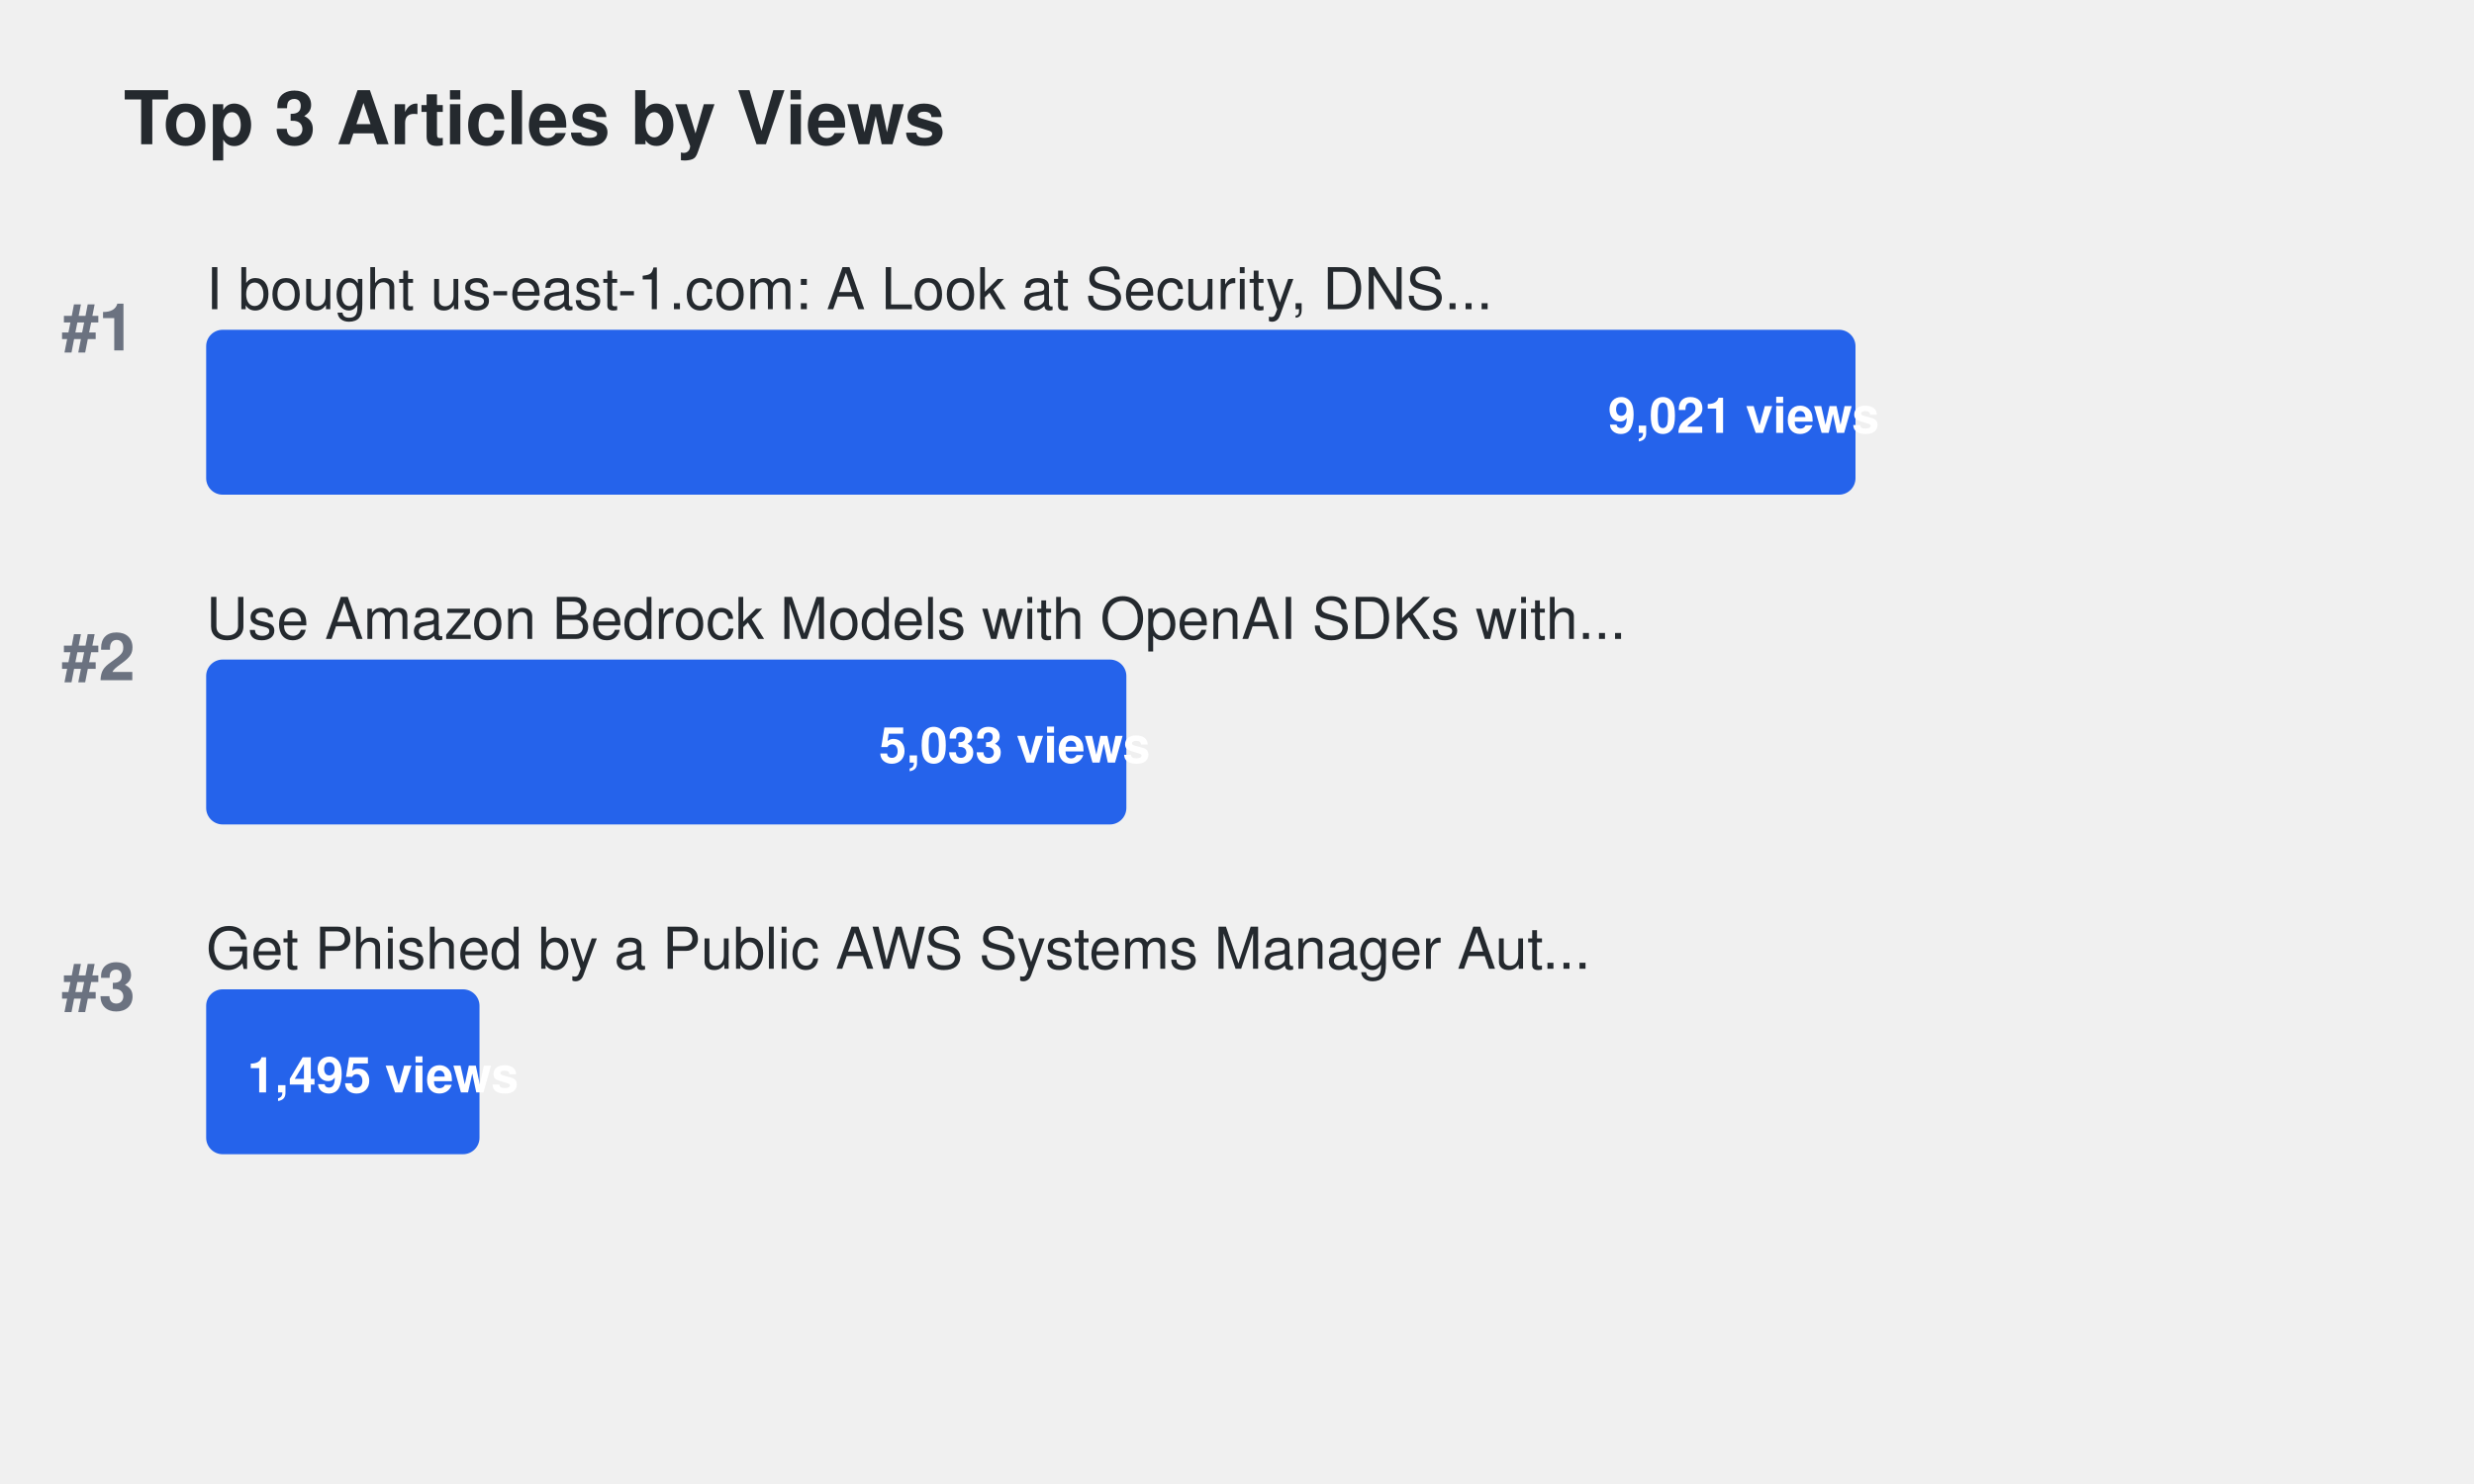
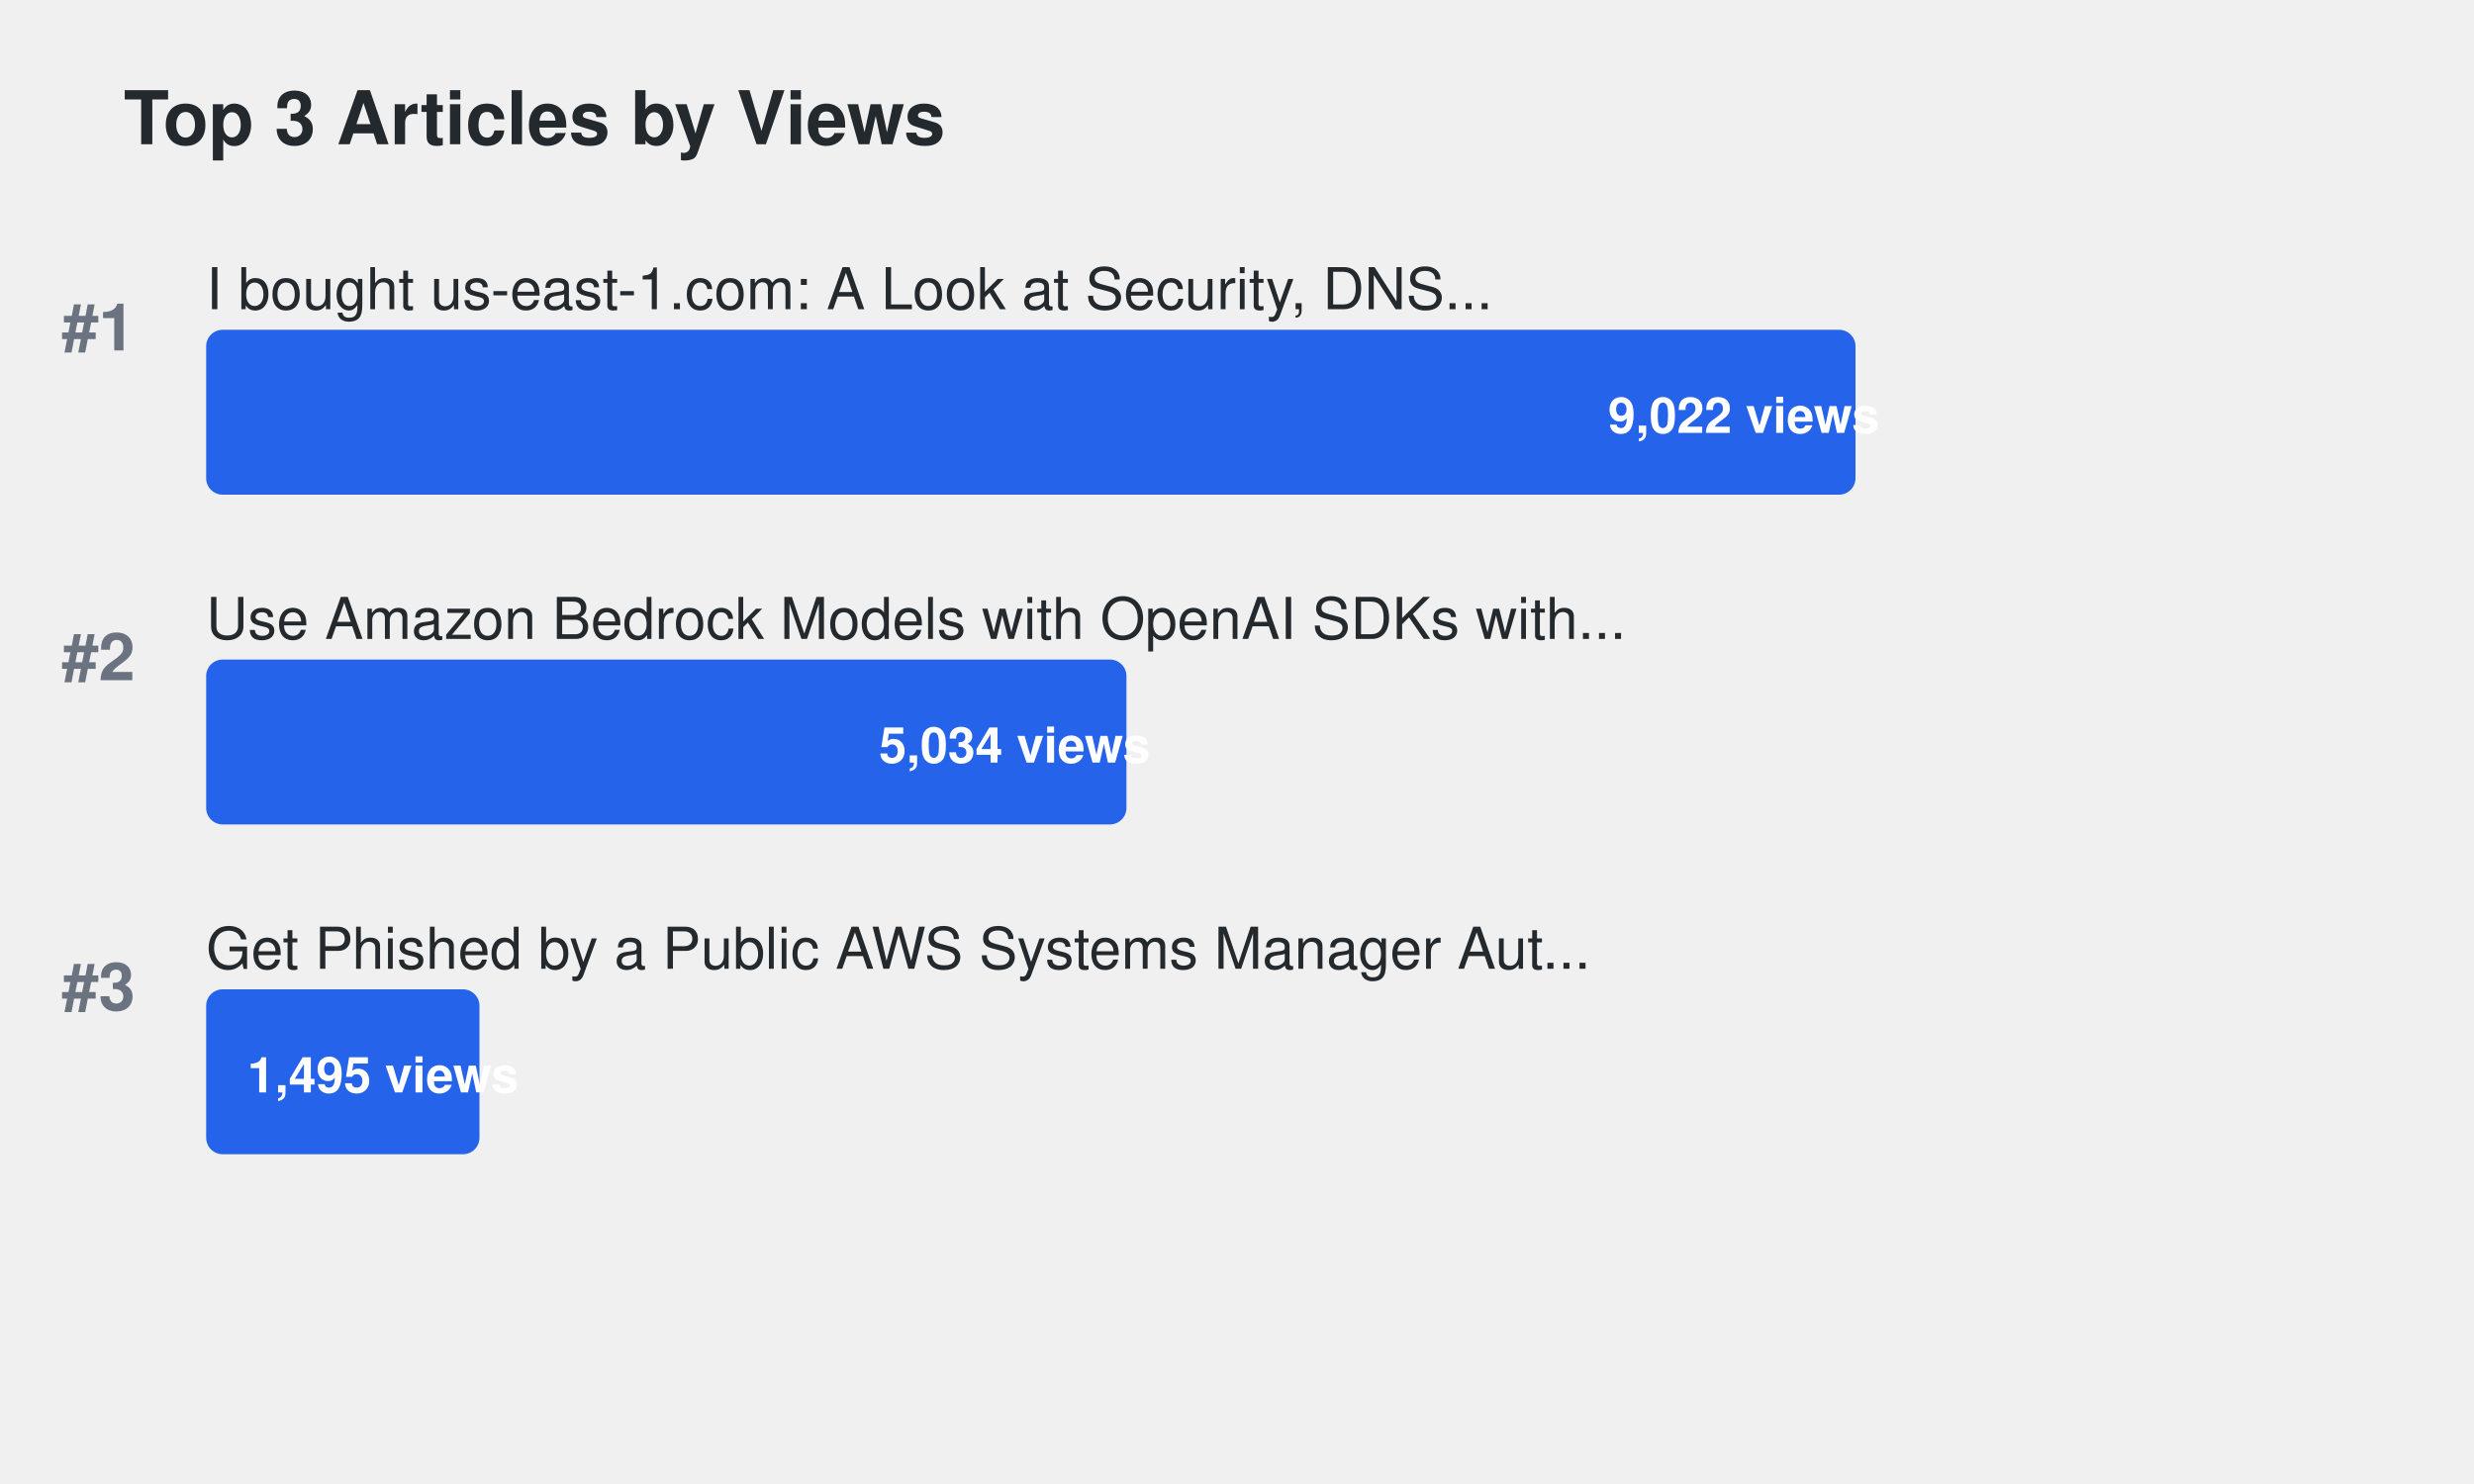
<svg xmlns="http://www.w3.org/2000/svg" width="600" height="360">
  <defs>
    <style>
.title { font-family: -apple-system, BlinkMacSystemFont, "Segoe UI", Helvetica, Arial, sans-serif; font-size: 18px; font-weight: 600; fill: #24292e; }
.article-title { font-family: -apple-system, BlinkMacSystemFont, "Segoe UI", Helvetica, Arial, sans-serif; font-size: 14px; font-weight: 500; fill: #24292e; }
.metric-value { font-family: -apple-system, BlinkMacSystemFont, "Segoe UI", Helvetica, Arial, sans-serif; font-size: 12px; font-weight: 600; fill: #ffffff; }
.rank { font-family: -apple-system, BlinkMacSystemFont, "Segoe UI", Helvetica, Arial, sans-serif; font-size: 16px; font-weight: 700; fill: #6b7280; }
.bar { rx: 4; ry: 4; }
.bar:hover { opacity: 0.8; cursor: pointer; }
a { text-decoration: none; }
a:hover .article-title { fill: #0969da; text-decoration: underline; }
a:hover .bar { opacity: 0.9; }
</style>
  </defs>
  <text x="30" y="35" class="title">Top 3 Articles by Views</text>
  <text x="15" y="85" class="rank">#1</text>
  <a href="https://dev.to/aws-builders/i-bought-us-east-1com-a-look-at-security-dns-traffic-and-protecting-aws-users-15ng" target="_blank">
    <text x="50" y="75" class="article-title">I bought us-east-1.com: A Look at Security, DNS...</text>
    <rect x="50" y="80" width="400.0" height="40" fill="#2563eb" class="bar">
</rect>
-     <text x="390.0" y="105" class="metric-value" fill="#ffffff">9,021 views</text>
+     <text x="390.0" y="105" class="metric-value" fill="#ffffff">9,022 views</text>
  </a>
  <text x="15" y="165" class="rank">#2</text>
  <a href="https://dev.to/aws-builders/use-amazon-bedrock-models-via-an-openai-api-compatible-serverless-endpoint-now-without-fixed-cost-5hf5" target="_blank">
    <text x="50" y="155" class="article-title">Use Amazon Bedrock Models with OpenAI SDKs with...</text>
-     <rect x="50" y="160" width="223.168" height="40" fill="#2563eb" class="bar">
+     <rect x="50" y="160" width="223.188" height="40" fill="#2563eb" class="bar">
</rect>
-     <text x="213.168" y="185" class="metric-value" fill="#ffffff">5,033 views</text>
+     <text x="213.188" y="185" class="metric-value" fill="#ffffff">5,034 views</text>
  </a>
  <text x="15" y="245" class="rank">#3</text>
  <a href="https://dev.to/aws-builders/get-phished-by-a-public-aws-systems-manager-automation-document-2die" target="_blank">
    <text x="50" y="235" class="article-title">Get Phished by a Public AWS Systems Manager Aut...</text>
-     <rect x="50" y="240" width="66.29" height="40" fill="#2563eb" class="bar">
+     <rect x="50" y="240" width="66.282" height="40" fill="#2563eb" class="bar">
</rect>
    <text x="60" y="265" class="metric-value" fill="#24292e">1,495 views</text>
  </a>
</svg>
